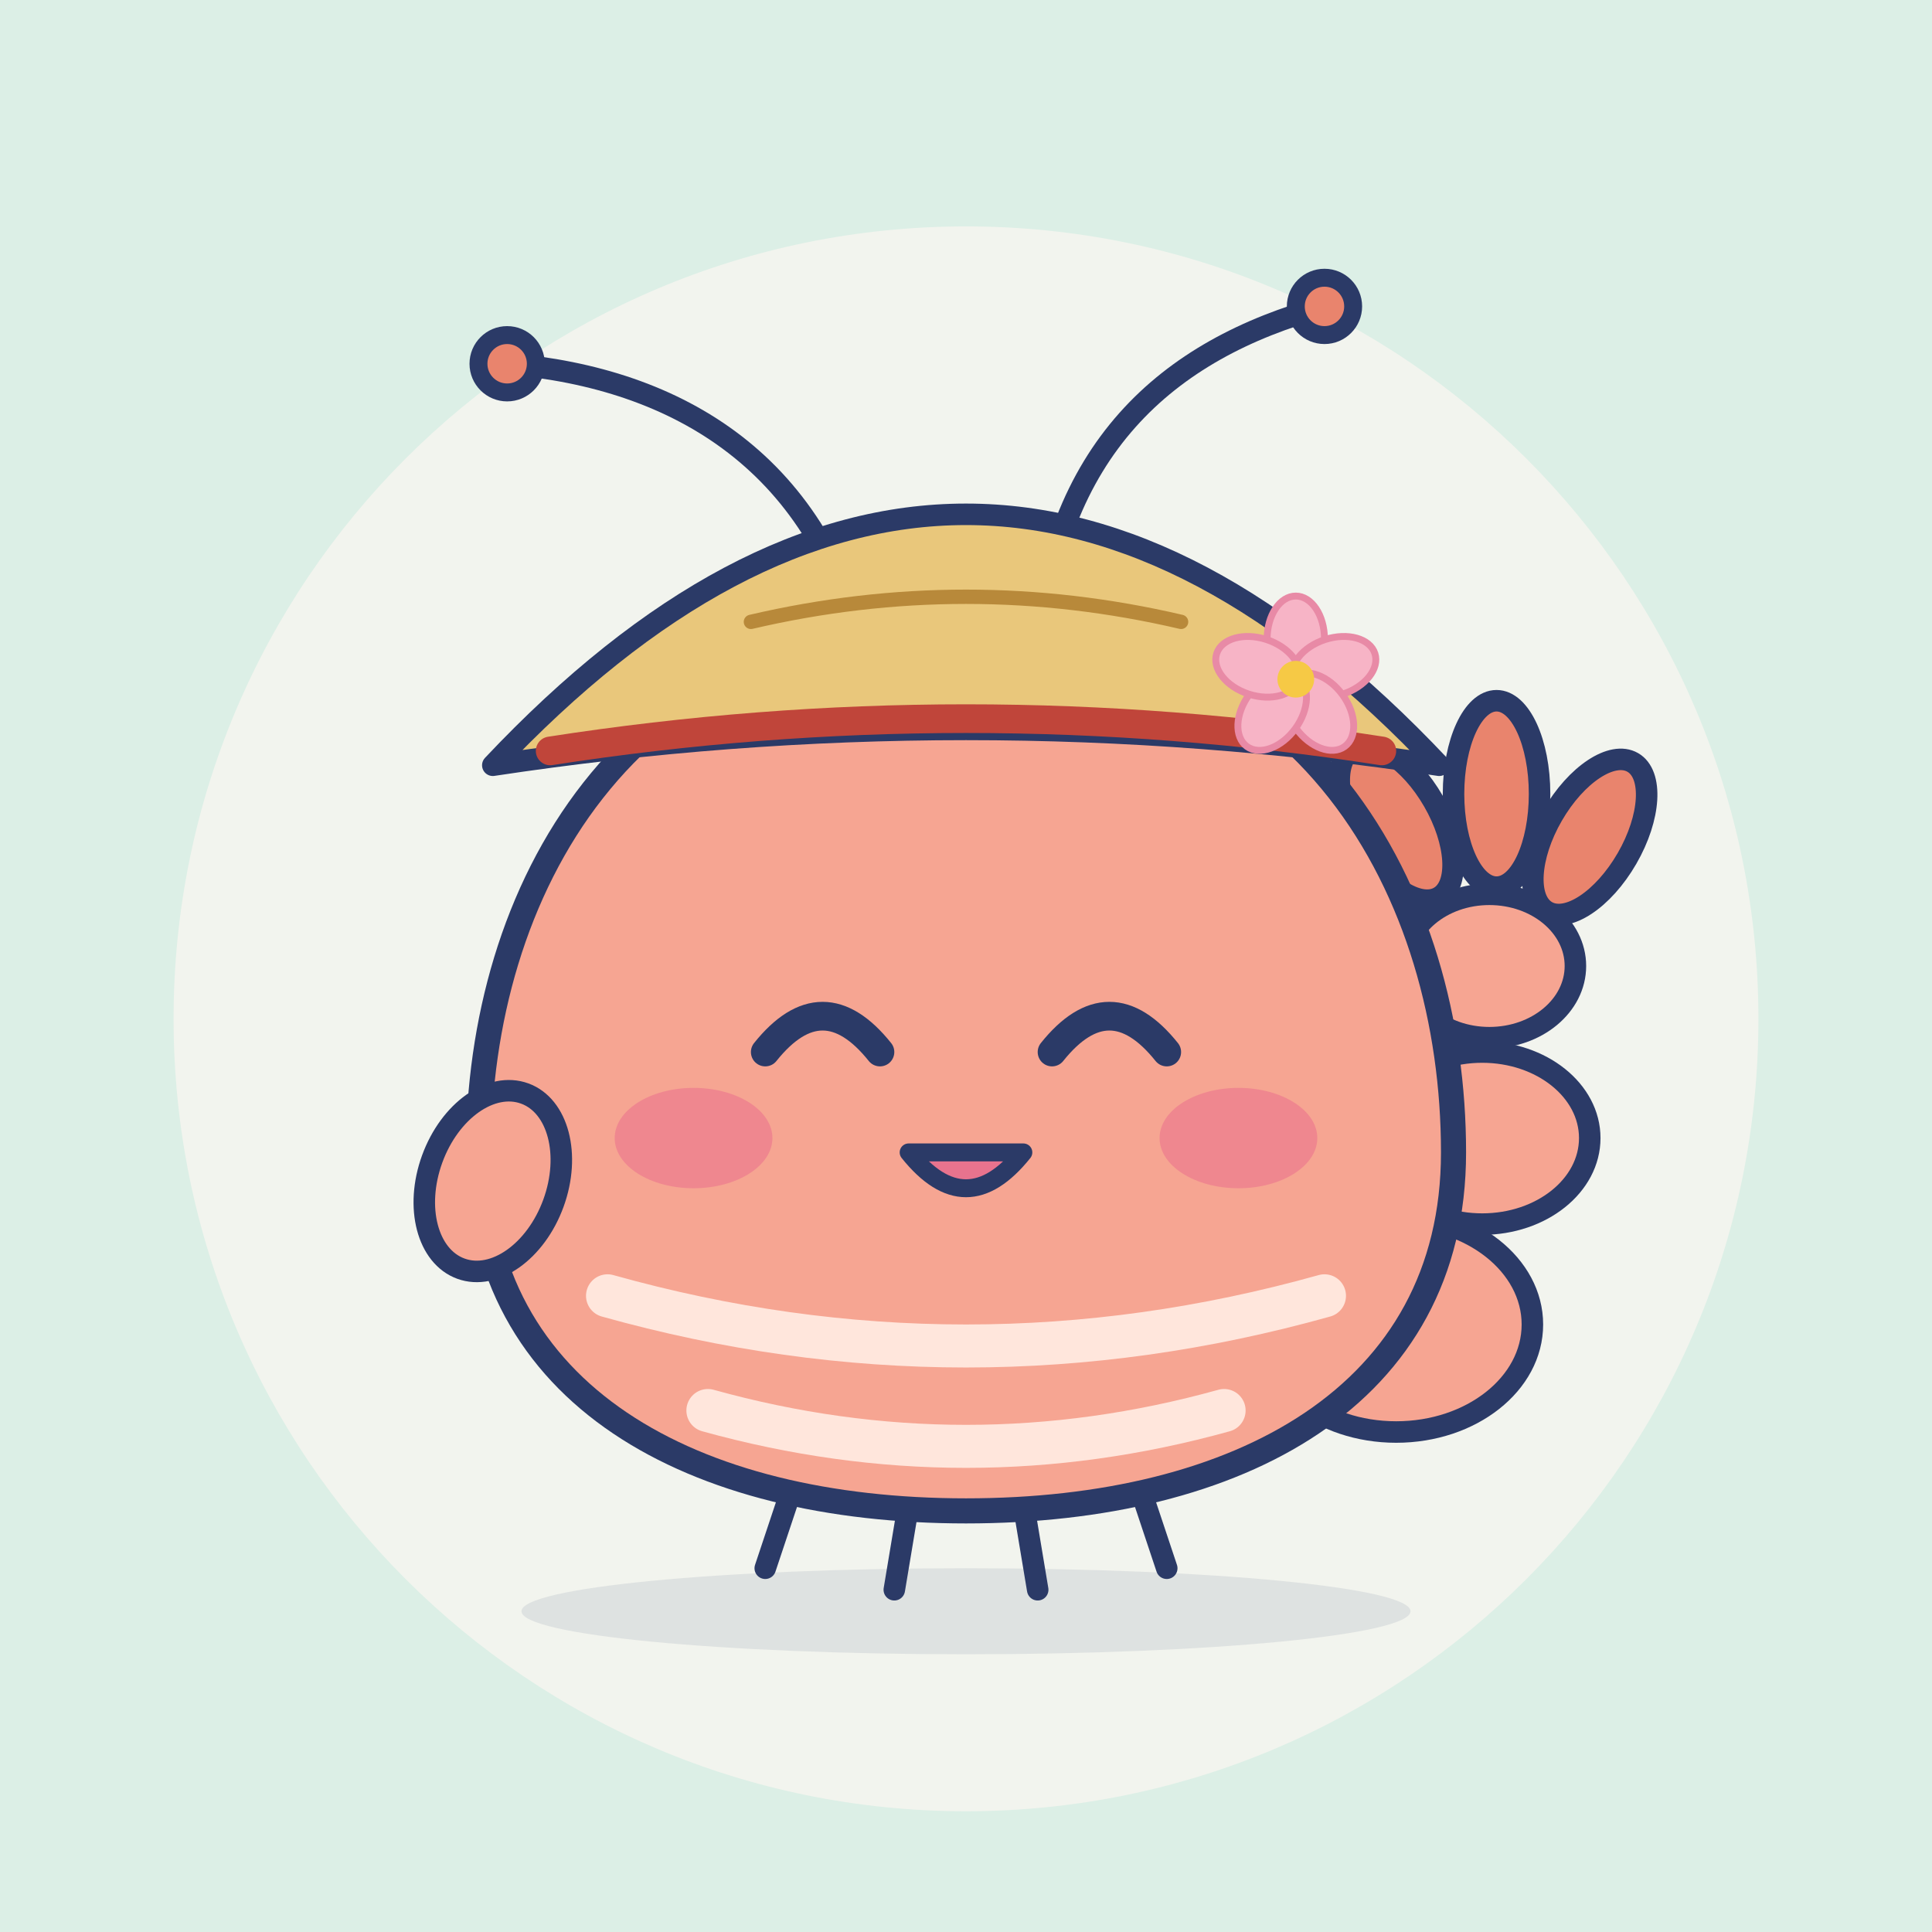
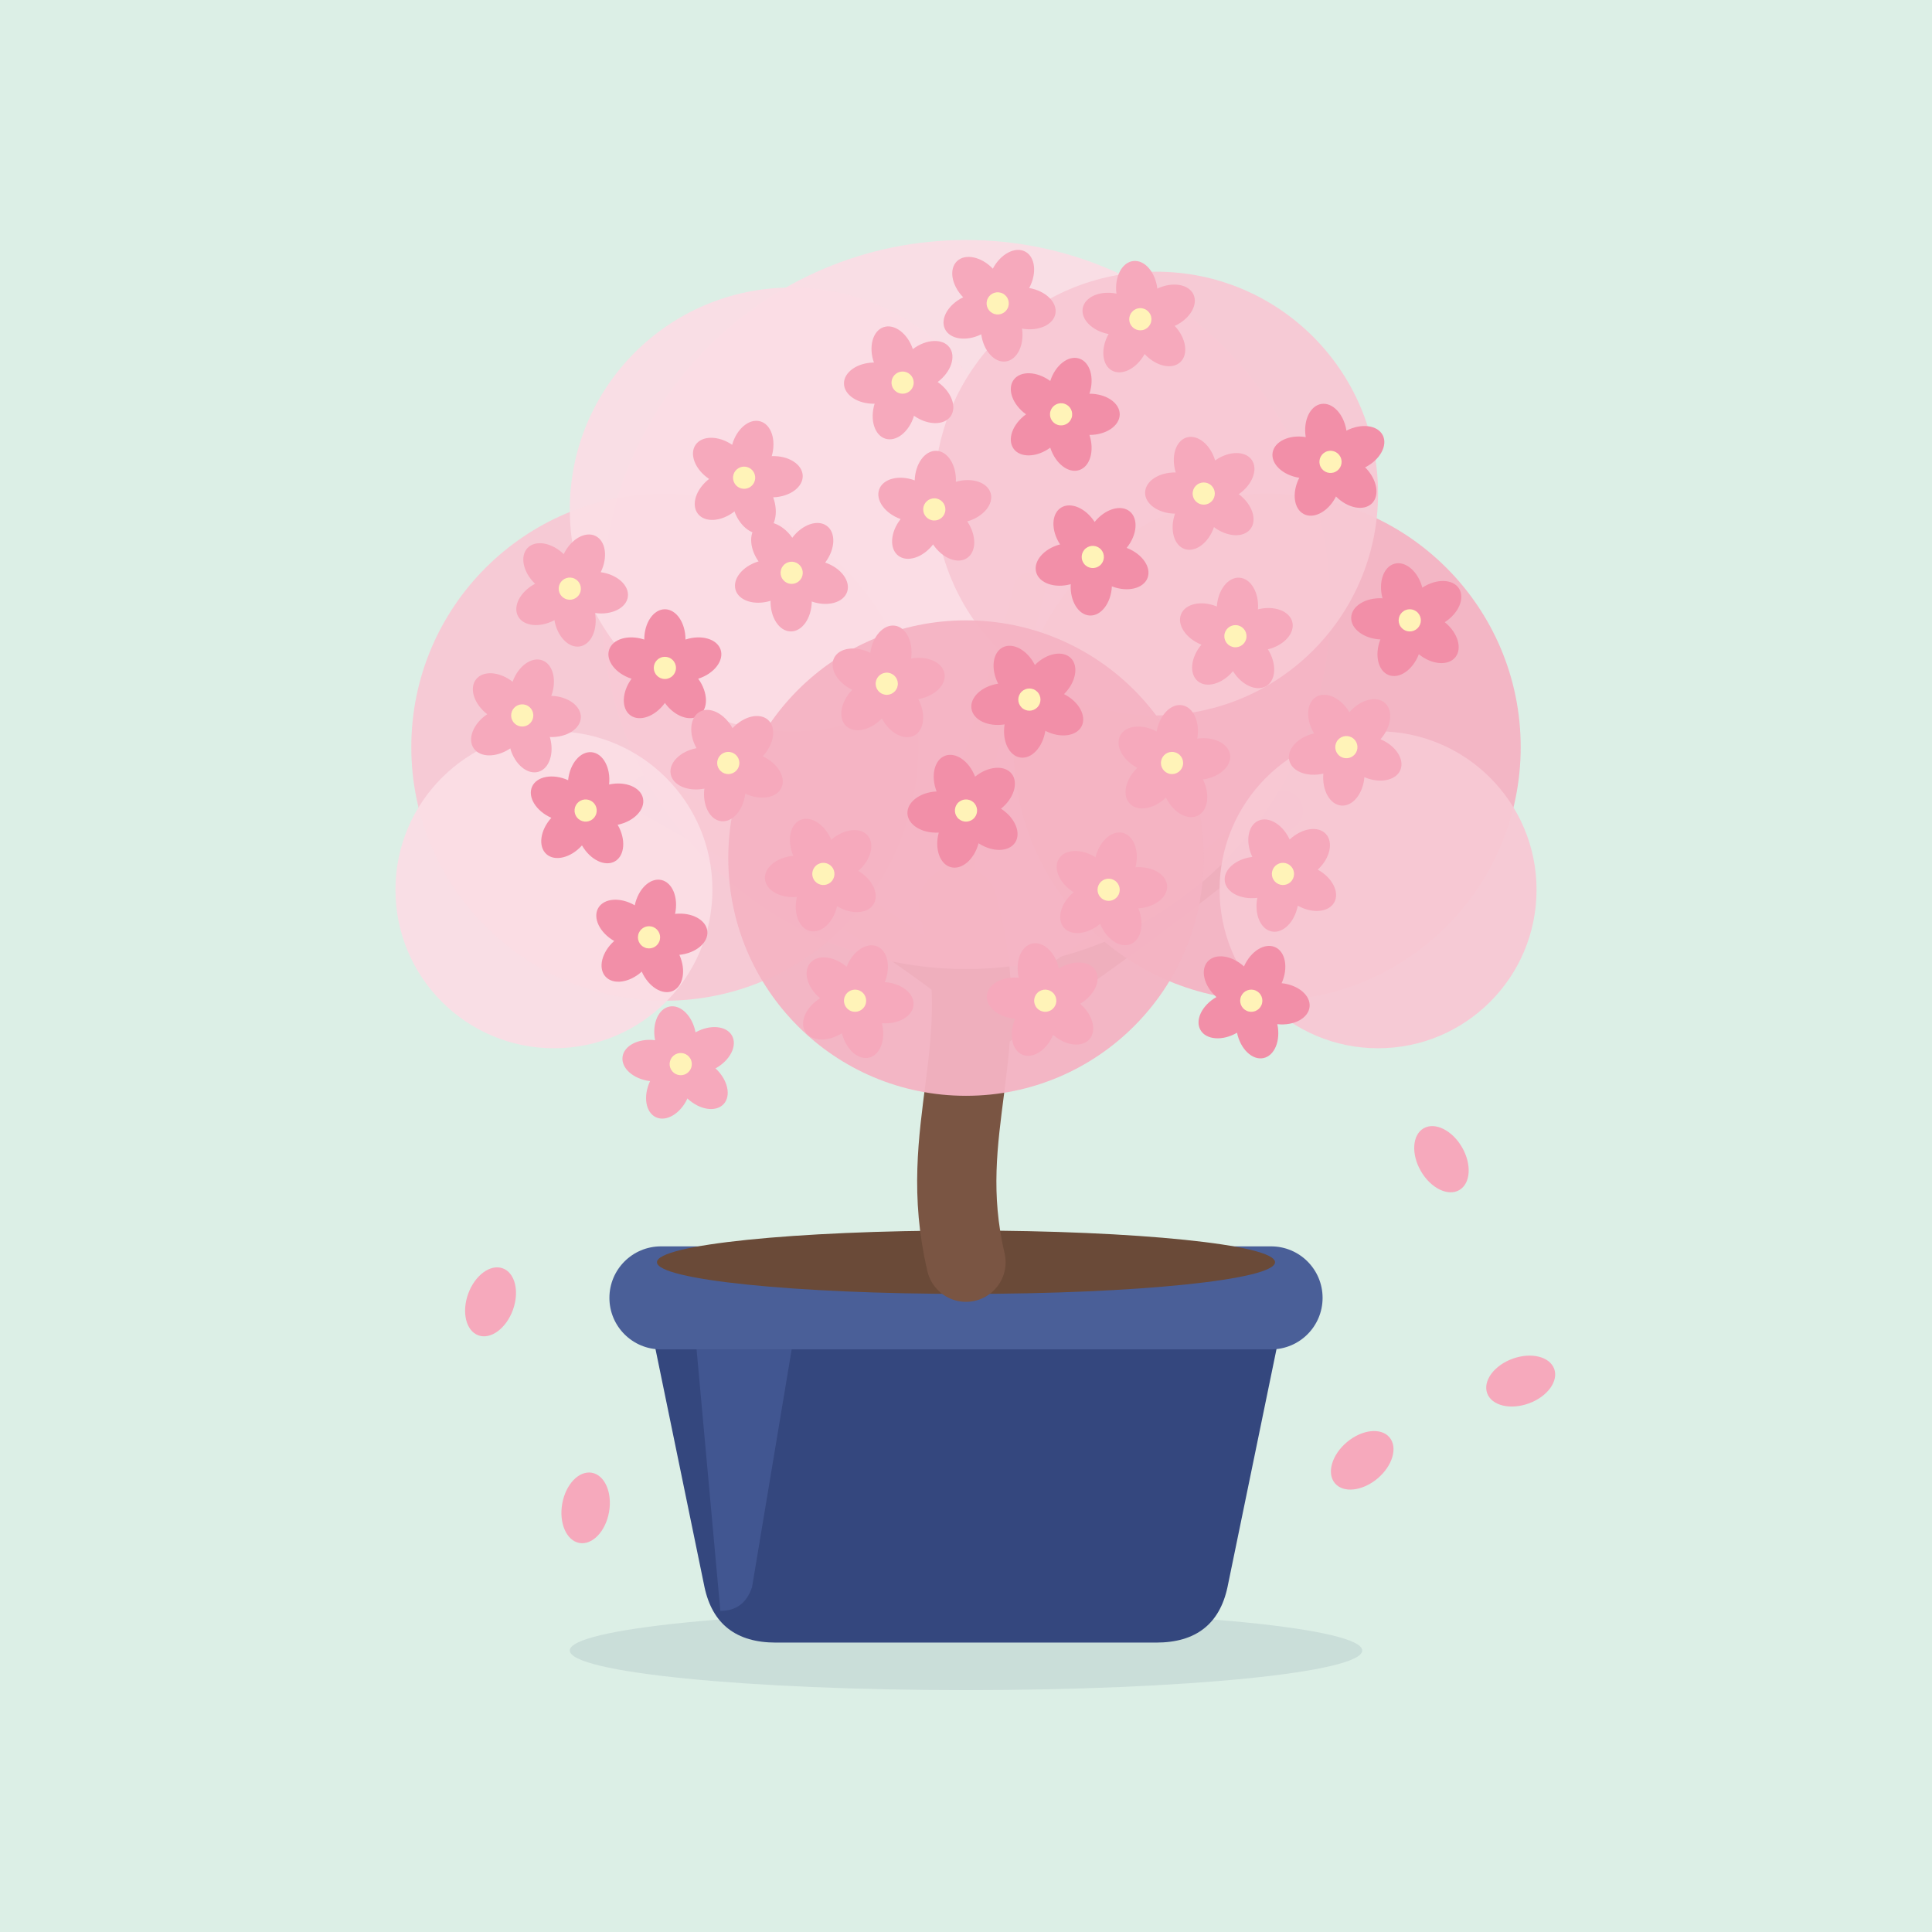
<svg xmlns="http://www.w3.org/2000/svg" viewBox="0 0 512 512">
  <rect width="512" height="512" fill="#DCEFE6" />
-   <circle cx="256" cy="270" r="210" fill="#F2F4EE" />
-   <g transform="translate(66 66) scale(1.9)">
-     <ellipse cx="100" cy="190" rx="62" ry="6" fill="#2B3A67" opacity=".10" />
-     <g stroke="#2B3A67" stroke-width="3" stroke-linejoin="round">
-       <ellipse cx="160" cy="80" rx="6" ry="12" fill="#E9846D" transform="rotate(-30 160 80)" />
-       <ellipse cx="174" cy="76" rx="6" ry="13" fill="#E9846D" />
-       <ellipse cx="187" cy="82" rx="6" ry="12" fill="#E9846D" transform="rotate(30 187 82)" />
-       <ellipse cx="173" cy="100" rx="12" ry="10" fill="#F6A592" />
-       <ellipse cx="172" cy="124" rx="15" ry="12" fill="#F6A592" />
-       <ellipse cx="160" cy="150" rx="19" ry="15" fill="#F6A592" />
-     </g>
-     <g stroke="#2B3A67" stroke-width="3" stroke-linecap="round">
-       <path d="M76 172 l-4 12" />
-       <path d="M92 175 l-2 12" />
-       <path d="M108 175 l2 12" />
-       <path d="M124 172 l4 12" />
-     </g>
-     <g fill="none" stroke="#2B3A67" stroke-width="3" stroke-linecap="round">
-       <path d="M86 58 C80 30 60 18 36 16" />
-       <path d="M110 57 C112 28 128 14 150 8" />
-     </g>
-     <circle cx="36" cy="16" r="4" fill="#E9846D" stroke="#2B3A67" stroke-width="2.5" />
-     <circle cx="150" cy="8" r="4" fill="#E9846D" stroke="#2B3A67" stroke-width="2.5" />
-     <path d="M100 52 C148 52 168 90 168 126 C168 160 138 176 100 176 C62 176 32 160 32 126 C32 90 52 52 100 52z" fill="#F6A592" stroke="#2B3A67" stroke-width="3.5" />
-     <path d="M50 146 Q100 160 150 146" fill="none" stroke="#FFE6DC" stroke-width="6" stroke-linecap="round" />
-     <path d="M64 162 Q100 172 136 162" fill="none" stroke="#FFE6DC" stroke-width="6" stroke-linecap="round" />
-     <ellipse cx="34" cy="130" rx="9" ry="13" fill="#F6A592" stroke="#2B3A67" stroke-width="3" transform="rotate(20 34 130)" />
-     <ellipse cx="62" cy="124" rx="11" ry="7" fill="#EE7F8E" opacity=".8" />
-     <ellipse cx="138" cy="124" rx="11" ry="7" fill="#EE7F8E" opacity=".8" />
-     <path d="M72 112 q8 -10 16 0" fill="none" stroke="#2B3A67" stroke-width="4" stroke-linecap="round" />
-     <path d="M112 112 q8 -10 16 0" fill="none" stroke="#2B3A67" stroke-width="4" stroke-linecap="round" />
-     <path d="M92 126 q8 10 16 0 z" fill="#E8738E" stroke="#2B3A67" stroke-width="2.5" stroke-linejoin="round" />
-     <g>
-       <path d="M34 72 Q100 2 166 72 Q100 62 34 72z" fill="#E9C77B" stroke="#2B3A67" stroke-width="3" stroke-linejoin="round" />
-       <path d="M70 52 Q100 45 130 52" fill="none" stroke="#B8893A" stroke-width="2" stroke-linecap="round" />
-       <path d="M42 70 Q100 61 158 70" fill="none" stroke="#C0453A" stroke-width="4" stroke-linecap="round" />
-     </g>
-     <g transform="translate(146 60) scale(0.8)">
-       <ellipse cx="0" cy="-7" rx="5" ry="7.5" fill="#F7B4C6" stroke="#E88AA6" stroke-width="1.2" transform="rotate(0)" />
-       <ellipse cx="0" cy="-7" rx="5" ry="7.5" fill="#F7B4C6" stroke="#E88AA6" stroke-width="1.2" transform="rotate(72)" />
-       <ellipse cx="0" cy="-7" rx="5" ry="7.5" fill="#F7B4C6" stroke="#E88AA6" stroke-width="1.2" transform="rotate(144)" />
-       <ellipse cx="0" cy="-7" rx="5" ry="7.5" fill="#F7B4C6" stroke="#E88AA6" stroke-width="1.2" transform="rotate(216)" />
-       <ellipse cx="0" cy="-7" rx="5" ry="7.5" fill="#F7B4C6" stroke="#E88AA6" stroke-width="1.2" transform="rotate(288)" />
-       <circle r="3.2" fill="#F6C945" />
-     </g>
+   <g transform="translate(46 30) scale(2.1)">
+     <ellipse cx="100" cy="194" rx="50" ry="5" fill="#2B3A67" opacity=".10" />
+     <path d="M60 152 h80 l-7 34 q-1.5 7 -9 7 h-48 q-7.5 0 -9 -7z" fill="#34477E" />
+     <path d="M66 156 h12 l-5 30 q-1 3 -4 3z" fill="#4D63A0" opacity=".55" />
+     <rect x="55" y="143" width="90" height="13" rx="6.5" fill="#4A5F98" />
+     <ellipse cx="100" cy="145" rx="39" ry="4" fill="#6A4A38" />
+     <g fill="none" stroke="#7A5543" stroke-linecap="round">
+       <path d="M100 145 C96 128 104 118 99 100" stroke-width="10" />
+       <path d="M100 118 C114 108 126 100 140 88" stroke-width="5" />
+       <path d="M99 110 C86 100 74 94 60 86" stroke-width="5" />
+       <path d="M99 102 C98 88 104 76 108 60" stroke-width="4" />
+     </g>
+     <circle cx="100" cy="62" r="46" fill="#FBDDE5" opacity=".95" />
+     <circle cx="62" cy="80" r="32" fill="#F8C8D4" opacity=".95" />
+     <circle cx="138" cy="80" r="32" fill="#F4B3C3" opacity=".95" />
+     <circle cx="78" cy="50" r="28" fill="#FBDDE5" opacity=".95" />
+     <circle cx="124" cy="48" r="28" fill="#F8C8D4" opacity=".95" />
+     <circle cx="100" cy="94" r="30" fill="#F4B3C3" opacity=".95" />
+     <circle cx="48" cy="98" r="20" fill="#FBDDE5" opacity=".95" />
+     <circle cx="152" cy="98" r="20" fill="#F8C8D4" opacity=".95" />
+     <g transform="translate(62 70) scale(1) rotate(0)">
+       <ellipse cx="0" cy="-3.6" rx="2.6" ry="3.8" fill="#F28FA8" transform="rotate(0)" />
+       <ellipse cx="0" cy="-3.6" rx="2.6" ry="3.8" fill="#F28FA8" transform="rotate(72)" />
+       <ellipse cx="0" cy="-3.6" rx="2.6" ry="3.8" fill="#F28FA8" transform="rotate(144)" />
+       <ellipse cx="0" cy="-3.6" rx="2.6" ry="3.8" fill="#F28FA8" transform="rotate(216)" />
+       <ellipse cx="0" cy="-3.6" rx="2.6" ry="3.8" fill="#F28FA8" transform="rotate(288)" />
+       <circle r="1.4" fill="#FFF3B8" />
+     </g>
+     <g transform="translate(78 58) scale(1) rotate(37)">
+       <ellipse cx="0" cy="-3.6" rx="2.6" ry="3.8" fill="#F6A9BC" transform="rotate(0)" />
+       <ellipse cx="0" cy="-3.6" rx="2.6" ry="3.8" fill="#F6A9BC" transform="rotate(72)" />
+       <ellipse cx="0" cy="-3.6" rx="2.6" ry="3.8" fill="#F6A9BC" transform="rotate(144)" />
+       <ellipse cx="0" cy="-3.6" rx="2.6" ry="3.8" fill="#F6A9BC" transform="rotate(216)" />
+       <ellipse cx="0" cy="-3.6" rx="2.6" ry="3.8" fill="#F6A9BC" transform="rotate(288)" />
+       <circle r="1.4" fill="#FFF3B8" />
+     </g>
+     <g transform="translate(96 50) scale(1) rotate(2)">
+       <ellipse cx="0" cy="-3.6" rx="2.6" ry="3.8" fill="#F6A9BC" transform="rotate(0)" />
+       <ellipse cx="0" cy="-3.6" rx="2.6" ry="3.8" fill="#F6A9BC" transform="rotate(72)" />
+       <ellipse cx="0" cy="-3.6" rx="2.6" ry="3.8" fill="#F6A9BC" transform="rotate(144)" />
+       <ellipse cx="0" cy="-3.6" rx="2.6" ry="3.8" fill="#F6A9BC" transform="rotate(216)" />
+       <ellipse cx="0" cy="-3.6" rx="2.6" ry="3.8" fill="#F6A9BC" transform="rotate(288)" />
+       <circle r="1.4" fill="#FFF3B8" />
+     </g>
+     <g transform="translate(116 56) scale(1) rotate(39)">
+       <ellipse cx="0" cy="-3.6" rx="2.6" ry="3.8" fill="#F28FA8" transform="rotate(0)" />
+       <ellipse cx="0" cy="-3.6" rx="2.6" ry="3.8" fill="#F28FA8" transform="rotate(72)" />
+       <ellipse cx="0" cy="-3.6" rx="2.6" ry="3.8" fill="#F28FA8" transform="rotate(144)" />
+       <ellipse cx="0" cy="-3.6" rx="2.6" ry="3.8" fill="#F28FA8" transform="rotate(216)" />
+       <ellipse cx="0" cy="-3.6" rx="2.6" ry="3.8" fill="#F28FA8" transform="rotate(288)" />
+       <circle r="1.4" fill="#FFF3B8" />
+     </g>
+     <g transform="translate(134 66) scale(1) rotate(4)">
+       <ellipse cx="0" cy="-3.6" rx="2.6" ry="3.8" fill="#F6A9BC" transform="rotate(0)" />
+       <ellipse cx="0" cy="-3.6" rx="2.6" ry="3.8" fill="#F6A9BC" transform="rotate(72)" />
+       <ellipse cx="0" cy="-3.6" rx="2.6" ry="3.8" fill="#F6A9BC" transform="rotate(144)" />
+       <ellipse cx="0" cy="-3.6" rx="2.6" ry="3.8" fill="#F6A9BC" transform="rotate(216)" />
+       <ellipse cx="0" cy="-3.6" rx="2.6" ry="3.8" fill="#F6A9BC" transform="rotate(288)" />
+       <circle r="1.4" fill="#FFF3B8" />
+     </g>
+     <g transform="translate(148 80) scale(1) rotate(41)">
+       <ellipse cx="0" cy="-3.6" rx="2.6" ry="3.8" fill="#F6A9BC" transform="rotate(0)" />
+       <ellipse cx="0" cy="-3.6" rx="2.6" ry="3.8" fill="#F6A9BC" transform="rotate(72)" />
+       <ellipse cx="0" cy="-3.6" rx="2.6" ry="3.8" fill="#F6A9BC" transform="rotate(144)" />
+       <ellipse cx="0" cy="-3.6" rx="2.6" ry="3.8" fill="#F6A9BC" transform="rotate(216)" />
+       <ellipse cx="0" cy="-3.6" rx="2.6" ry="3.8" fill="#F6A9BC" transform="rotate(288)" />
+       <circle r="1.4" fill="#FFF3B8" />
+     </g>
+     <g transform="translate(52 88) scale(1) rotate(6)">
+       <ellipse cx="0" cy="-3.6" rx="2.6" ry="3.8" fill="#F28FA8" transform="rotate(0)" />
+       <ellipse cx="0" cy="-3.6" rx="2.6" ry="3.8" fill="#F28FA8" transform="rotate(72)" />
+       <ellipse cx="0" cy="-3.6" rx="2.6" ry="3.8" fill="#F28FA8" transform="rotate(144)" />
+       <ellipse cx="0" cy="-3.6" rx="2.6" ry="3.8" fill="#F28FA8" transform="rotate(216)" />
+       <ellipse cx="0" cy="-3.6" rx="2.6" ry="3.8" fill="#F28FA8" transform="rotate(288)" />
+       <circle r="1.4" fill="#FFF3B8" />
+     </g>
+     <g transform="translate(70 82) scale(1) rotate(43)">
+       <ellipse cx="0" cy="-3.6" rx="2.6" ry="3.8" fill="#F6A9BC" transform="rotate(0)" />
+       <ellipse cx="0" cy="-3.6" rx="2.6" ry="3.8" fill="#F6A9BC" transform="rotate(72)" />
+       <ellipse cx="0" cy="-3.6" rx="2.6" ry="3.8" fill="#F6A9BC" transform="rotate(144)" />
+       <ellipse cx="0" cy="-3.6" rx="2.6" ry="3.8" fill="#F6A9BC" transform="rotate(216)" />
+       <ellipse cx="0" cy="-3.6" rx="2.6" ry="3.8" fill="#F6A9BC" transform="rotate(288)" />
+       <circle r="1.4" fill="#FFF3B8" />
+     </g>
+     <g transform="translate(90 72) scale(1) rotate(8)">
+       <ellipse cx="0" cy="-3.6" rx="2.6" ry="3.8" fill="#F6A9BC" transform="rotate(0)" />
+       <ellipse cx="0" cy="-3.6" rx="2.6" ry="3.8" fill="#F6A9BC" transform="rotate(72)" />
+       <ellipse cx="0" cy="-3.6" rx="2.6" ry="3.8" fill="#F6A9BC" transform="rotate(144)" />
+       <ellipse cx="0" cy="-3.6" rx="2.6" ry="3.8" fill="#F6A9BC" transform="rotate(216)" />
+       <ellipse cx="0" cy="-3.6" rx="2.6" ry="3.8" fill="#F6A9BC" transform="rotate(288)" />
+       <circle r="1.4" fill="#FFF3B8" />
+     </g>
+     <g transform="translate(108 74) scale(1) rotate(45)">
+       <ellipse cx="0" cy="-3.6" rx="2.6" ry="3.8" fill="#F28FA8" transform="rotate(0)" />
+       <ellipse cx="0" cy="-3.6" rx="2.6" ry="3.8" fill="#F28FA8" transform="rotate(72)" />
+       <ellipse cx="0" cy="-3.6" rx="2.6" ry="3.8" fill="#F28FA8" transform="rotate(144)" />
+       <ellipse cx="0" cy="-3.6" rx="2.6" ry="3.8" fill="#F28FA8" transform="rotate(216)" />
+       <ellipse cx="0" cy="-3.6" rx="2.6" ry="3.8" fill="#F28FA8" transform="rotate(288)" />
+       <circle r="1.4" fill="#FFF3B8" />
+     </g>
+     <g transform="translate(126 82) scale(1) rotate(10)">
+       <ellipse cx="0" cy="-3.6" rx="2.6" ry="3.8" fill="#F6A9BC" transform="rotate(0)" />
+       <ellipse cx="0" cy="-3.6" rx="2.6" ry="3.8" fill="#F6A9BC" transform="rotate(72)" />
+       <ellipse cx="0" cy="-3.6" rx="2.6" ry="3.8" fill="#F6A9BC" transform="rotate(144)" />
+       <ellipse cx="0" cy="-3.6" rx="2.6" ry="3.8" fill="#F6A9BC" transform="rotate(216)" />
+       <ellipse cx="0" cy="-3.6" rx="2.6" ry="3.8" fill="#F6A9BC" transform="rotate(288)" />
+       <circle r="1.4" fill="#FFF3B8" />
+     </g>
+     <g transform="translate(140 96) scale(1) rotate(47)">
+       <ellipse cx="0" cy="-3.6" rx="2.6" ry="3.8" fill="#F6A9BC" transform="rotate(0)" />
+       <ellipse cx="0" cy="-3.6" rx="2.6" ry="3.8" fill="#F6A9BC" transform="rotate(72)" />
+       <ellipse cx="0" cy="-3.6" rx="2.6" ry="3.8" fill="#F6A9BC" transform="rotate(144)" />
+       <ellipse cx="0" cy="-3.6" rx="2.6" ry="3.8" fill="#F6A9BC" transform="rotate(216)" />
+       <ellipse cx="0" cy="-3.6" rx="2.6" ry="3.8" fill="#F6A9BC" transform="rotate(288)" />
+       <circle r="1.4" fill="#FFF3B8" />
+     </g>
+     <g transform="translate(60 104) scale(1) rotate(12)">
+       <ellipse cx="0" cy="-3.6" rx="2.6" ry="3.8" fill="#F28FA8" transform="rotate(0)" />
+       <ellipse cx="0" cy="-3.6" rx="2.6" ry="3.8" fill="#F28FA8" transform="rotate(72)" />
+       <ellipse cx="0" cy="-3.6" rx="2.6" ry="3.8" fill="#F28FA8" transform="rotate(144)" />
+       <ellipse cx="0" cy="-3.6" rx="2.6" ry="3.8" fill="#F28FA8" transform="rotate(216)" />
+       <ellipse cx="0" cy="-3.6" rx="2.6" ry="3.8" fill="#F28FA8" transform="rotate(288)" />
+       <circle r="1.4" fill="#FFF3B8" />
+     </g>
+     <g transform="translate(82 96) scale(1) rotate(49)">
+       <ellipse cx="0" cy="-3.6" rx="2.6" ry="3.8" fill="#F6A9BC" transform="rotate(0)" />
+       <ellipse cx="0" cy="-3.6" rx="2.6" ry="3.8" fill="#F6A9BC" transform="rotate(72)" />
+       <ellipse cx="0" cy="-3.6" rx="2.6" ry="3.8" fill="#F6A9BC" transform="rotate(144)" />
+       <ellipse cx="0" cy="-3.6" rx="2.6" ry="3.8" fill="#F6A9BC" transform="rotate(216)" />
+       <ellipse cx="0" cy="-3.6" rx="2.6" ry="3.8" fill="#F6A9BC" transform="rotate(288)" />
+       <circle r="1.4" fill="#FFF3B8" />
+     </g>
+     <g transform="translate(118 98) scale(1) rotate(14)">
+       <ellipse cx="0" cy="-3.6" rx="2.6" ry="3.8" fill="#F6A9BC" transform="rotate(0)" />
+       <ellipse cx="0" cy="-3.6" rx="2.6" ry="3.8" fill="#F6A9BC" transform="rotate(72)" />
+       <ellipse cx="0" cy="-3.6" rx="2.6" ry="3.8" fill="#F6A9BC" transform="rotate(144)" />
+       <ellipse cx="0" cy="-3.6" rx="2.6" ry="3.8" fill="#F6A9BC" transform="rotate(216)" />
+       <ellipse cx="0" cy="-3.6" rx="2.6" ry="3.8" fill="#F6A9BC" transform="rotate(288)" />
+       <circle r="1.4" fill="#FFF3B8" />
+     </g>
+     <g transform="translate(100 88) scale(1) rotate(51)">
+       <ellipse cx="0" cy="-3.6" rx="2.6" ry="3.8" fill="#F28FA8" transform="rotate(0)" />
+       <ellipse cx="0" cy="-3.6" rx="2.6" ry="3.8" fill="#F28FA8" transform="rotate(72)" />
+       <ellipse cx="0" cy="-3.6" rx="2.6" ry="3.8" fill="#F28FA8" transform="rotate(144)" />
+       <ellipse cx="0" cy="-3.6" rx="2.6" ry="3.8" fill="#F28FA8" transform="rotate(216)" />
+       <ellipse cx="0" cy="-3.6" rx="2.6" ry="3.8" fill="#F28FA8" transform="rotate(288)" />
+       <circle r="1.4" fill="#FFF3B8" />
+     </g>
+     <g transform="translate(72 46) scale(1) rotate(16)">
+       <ellipse cx="0" cy="-3.6" rx="2.6" ry="3.8" fill="#F6A9BC" transform="rotate(0)" />
+       <ellipse cx="0" cy="-3.6" rx="2.6" ry="3.8" fill="#F6A9BC" transform="rotate(72)" />
+       <ellipse cx="0" cy="-3.6" rx="2.6" ry="3.8" fill="#F6A9BC" transform="rotate(144)" />
+       <ellipse cx="0" cy="-3.6" rx="2.6" ry="3.8" fill="#F6A9BC" transform="rotate(216)" />
+       <ellipse cx="0" cy="-3.6" rx="2.6" ry="3.8" fill="#F6A9BC" transform="rotate(288)" />
+       <circle r="1.4" fill="#FFF3B8" />
+     </g>
+     <g transform="translate(92 34) scale(1) rotate(53)">
+       <ellipse cx="0" cy="-3.6" rx="2.6" ry="3.8" fill="#F6A9BC" transform="rotate(0)" />
+       <ellipse cx="0" cy="-3.6" rx="2.6" ry="3.8" fill="#F6A9BC" transform="rotate(72)" />
+       <ellipse cx="0" cy="-3.6" rx="2.6" ry="3.8" fill="#F6A9BC" transform="rotate(144)" />
+       <ellipse cx="0" cy="-3.6" rx="2.6" ry="3.8" fill="#F6A9BC" transform="rotate(216)" />
+       <ellipse cx="0" cy="-3.6" rx="2.6" ry="3.8" fill="#F6A9BC" transform="rotate(288)" />
+       <circle r="1.4" fill="#FFF3B8" />
+     </g>
+     <g transform="translate(112 38) scale(1) rotate(18)">
+       <ellipse cx="0" cy="-3.6" rx="2.6" ry="3.8" fill="#F28FA8" transform="rotate(0)" />
+       <ellipse cx="0" cy="-3.6" rx="2.6" ry="3.8" fill="#F28FA8" transform="rotate(72)" />
+       <ellipse cx="0" cy="-3.6" rx="2.6" ry="3.8" fill="#F28FA8" transform="rotate(144)" />
+       <ellipse cx="0" cy="-3.6" rx="2.6" ry="3.8" fill="#F28FA8" transform="rotate(216)" />
+       <ellipse cx="0" cy="-3.6" rx="2.6" ry="3.8" fill="#F28FA8" transform="rotate(288)" />
+       <circle r="1.4" fill="#FFF3B8" />
+     </g>
+     <g transform="translate(130 48) scale(1) rotate(55)">
+       <ellipse cx="0" cy="-3.6" rx="2.6" ry="3.8" fill="#F6A9BC" transform="rotate(0)" />
+       <ellipse cx="0" cy="-3.6" rx="2.6" ry="3.8" fill="#F6A9BC" transform="rotate(72)" />
+       <ellipse cx="0" cy="-3.6" rx="2.6" ry="3.8" fill="#F6A9BC" transform="rotate(144)" />
+       <ellipse cx="0" cy="-3.6" rx="2.6" ry="3.8" fill="#F6A9BC" transform="rotate(216)" />
+       <ellipse cx="0" cy="-3.6" rx="2.6" ry="3.8" fill="#F6A9BC" transform="rotate(288)" />
+       <circle r="1.4" fill="#FFF3B8" />
+     </g>
+     <g transform="translate(44 76) scale(1) rotate(20)">
+       <ellipse cx="0" cy="-3.6" rx="2.6" ry="3.8" fill="#F6A9BC" transform="rotate(0)" />
+       <ellipse cx="0" cy="-3.6" rx="2.6" ry="3.8" fill="#F6A9BC" transform="rotate(72)" />
+       <ellipse cx="0" cy="-3.6" rx="2.6" ry="3.8" fill="#F6A9BC" transform="rotate(144)" />
+       <ellipse cx="0" cy="-3.6" rx="2.6" ry="3.8" fill="#F6A9BC" transform="rotate(216)" />
+       <ellipse cx="0" cy="-3.6" rx="2.6" ry="3.8" fill="#F6A9BC" transform="rotate(288)" />
+       <circle r="1.4" fill="#FFF3B8" />
+     </g>
+     <g transform="translate(156 64) scale(1) rotate(57)">
+       <ellipse cx="0" cy="-3.6" rx="2.6" ry="3.8" fill="#F28FA8" transform="rotate(0)" />
+       <ellipse cx="0" cy="-3.6" rx="2.6" ry="3.8" fill="#F28FA8" transform="rotate(72)" />
+       <ellipse cx="0" cy="-3.6" rx="2.6" ry="3.8" fill="#F28FA8" transform="rotate(144)" />
+       <ellipse cx="0" cy="-3.6" rx="2.6" ry="3.8" fill="#F28FA8" transform="rotate(216)" />
+       <ellipse cx="0" cy="-3.6" rx="2.6" ry="3.8" fill="#F28FA8" transform="rotate(288)" />
+       <circle r="1.4" fill="#FFF3B8" />
+     </g>
+     <g transform="translate(86 112) scale(1) rotate(22)">
+       <ellipse cx="0" cy="-3.6" rx="2.6" ry="3.8" fill="#F6A9BC" transform="rotate(0)" />
+       <ellipse cx="0" cy="-3.6" rx="2.6" ry="3.8" fill="#F6A9BC" transform="rotate(72)" />
+       <ellipse cx="0" cy="-3.6" rx="2.6" ry="3.8" fill="#F6A9BC" transform="rotate(144)" />
+       <ellipse cx="0" cy="-3.6" rx="2.6" ry="3.8" fill="#F6A9BC" transform="rotate(216)" />
+       <ellipse cx="0" cy="-3.6" rx="2.6" ry="3.8" fill="#F6A9BC" transform="rotate(288)" />
+       <circle r="1.4" fill="#FFF3B8" />
+     </g>
+     <g transform="translate(110 112) scale(1) rotate(59)">
+       <ellipse cx="0" cy="-3.6" rx="2.6" ry="3.8" fill="#F6A9BC" transform="rotate(0)" />
+       <ellipse cx="0" cy="-3.6" rx="2.6" ry="3.8" fill="#F6A9BC" transform="rotate(72)" />
+       <ellipse cx="0" cy="-3.6" rx="2.6" ry="3.8" fill="#F6A9BC" transform="rotate(144)" />
+       <ellipse cx="0" cy="-3.6" rx="2.6" ry="3.8" fill="#F6A9BC" transform="rotate(216)" />
+       <ellipse cx="0" cy="-3.6" rx="2.6" ry="3.8" fill="#F6A9BC" transform="rotate(288)" />
+       <circle r="1.4" fill="#FFF3B8" />
+     </g>
+     <g transform="translate(136 112) scale(1) rotate(24)">
+       <ellipse cx="0" cy="-3.6" rx="2.6" ry="3.8" fill="#F28FA8" transform="rotate(0)" />
+       <ellipse cx="0" cy="-3.6" rx="2.6" ry="3.8" fill="#F28FA8" transform="rotate(72)" />
+       <ellipse cx="0" cy="-3.6" rx="2.6" ry="3.8" fill="#F28FA8" transform="rotate(144)" />
+       <ellipse cx="0" cy="-3.6" rx="2.6" ry="3.8" fill="#F28FA8" transform="rotate(216)" />
+       <ellipse cx="0" cy="-3.6" rx="2.6" ry="3.8" fill="#F28FA8" transform="rotate(288)" />
+       <circle r="1.4" fill="#FFF3B8" />
+     </g>
+     <g transform="translate(64 120) scale(1) rotate(61)">
+       <ellipse cx="0" cy="-3.6" rx="2.6" ry="3.8" fill="#F6A9BC" transform="rotate(0)" />
+       <ellipse cx="0" cy="-3.6" rx="2.6" ry="3.8" fill="#F6A9BC" transform="rotate(72)" />
+       <ellipse cx="0" cy="-3.6" rx="2.6" ry="3.8" fill="#F6A9BC" transform="rotate(144)" />
+       <ellipse cx="0" cy="-3.6" rx="2.6" ry="3.8" fill="#F6A9BC" transform="rotate(216)" />
+       <ellipse cx="0" cy="-3.6" rx="2.6" ry="3.8" fill="#F6A9BC" transform="rotate(288)" />
+       <circle r="1.4" fill="#FFF3B8" />
+     </g>
+     <g transform="translate(50 60) scale(1) rotate(26)">
+       <ellipse cx="0" cy="-3.6" rx="2.6" ry="3.8" fill="#F6A9BC" transform="rotate(0)" />
+       <ellipse cx="0" cy="-3.6" rx="2.6" ry="3.8" fill="#F6A9BC" transform="rotate(72)" />
+       <ellipse cx="0" cy="-3.6" rx="2.6" ry="3.8" fill="#F6A9BC" transform="rotate(144)" />
+       <ellipse cx="0" cy="-3.6" rx="2.6" ry="3.8" fill="#F6A9BC" transform="rotate(216)" />
+       <ellipse cx="0" cy="-3.6" rx="2.6" ry="3.8" fill="#F6A9BC" transform="rotate(288)" />
+       <circle r="1.4" fill="#FFF3B8" />
+     </g>
+     <g transform="translate(146 44) scale(1) rotate(63)">
+       <ellipse cx="0" cy="-3.6" rx="2.6" ry="3.8" fill="#F28FA8" transform="rotate(0)" />
+       <ellipse cx="0" cy="-3.6" rx="2.6" ry="3.8" fill="#F28FA8" transform="rotate(72)" />
+       <ellipse cx="0" cy="-3.6" rx="2.6" ry="3.8" fill="#F28FA8" transform="rotate(144)" />
+       <ellipse cx="0" cy="-3.6" rx="2.6" ry="3.8" fill="#F28FA8" transform="rotate(216)" />
+       <ellipse cx="0" cy="-3.6" rx="2.6" ry="3.8" fill="#F28FA8" transform="rotate(288)" />
+       <circle r="1.4" fill="#FFF3B8" />
+     </g>
+     <g transform="translate(104 24) scale(1) rotate(28)">
+       <ellipse cx="0" cy="-3.6" rx="2.6" ry="3.8" fill="#F6A9BC" transform="rotate(0)" />
+       <ellipse cx="0" cy="-3.6" rx="2.6" ry="3.8" fill="#F6A9BC" transform="rotate(72)" />
+       <ellipse cx="0" cy="-3.6" rx="2.6" ry="3.8" fill="#F6A9BC" transform="rotate(144)" />
+       <ellipse cx="0" cy="-3.6" rx="2.6" ry="3.8" fill="#F6A9BC" transform="rotate(216)" />
+       <ellipse cx="0" cy="-3.6" rx="2.6" ry="3.8" fill="#F6A9BC" transform="rotate(288)" />
+       <circle r="1.4" fill="#FFF3B8" />
+     </g>
+     <g transform="translate(122 26) scale(1) rotate(65)">
+       <ellipse cx="0" cy="-3.6" rx="2.6" ry="3.8" fill="#F6A9BC" transform="rotate(0)" />
+       <ellipse cx="0" cy="-3.6" rx="2.6" ry="3.8" fill="#F6A9BC" transform="rotate(72)" />
+       <ellipse cx="0" cy="-3.6" rx="2.6" ry="3.8" fill="#F6A9BC" transform="rotate(144)" />
+       <ellipse cx="0" cy="-3.6" rx="2.6" ry="3.8" fill="#F6A9BC" transform="rotate(216)" />
+       <ellipse cx="0" cy="-3.6" rx="2.6" ry="3.8" fill="#F6A9BC" transform="rotate(288)" />
+       <circle r="1.4" fill="#FFF3B8" />
+     </g>
+     <ellipse cx="40" cy="150" rx="3" ry="4.5" fill="#F6A9BC" transform="rotate(20 40 150)" />
+     <ellipse cx="160" cy="132" rx="3" ry="4.5" fill="#F6A9BC" transform="rotate(-30 160 132)" />
+     <ellipse cx="150" cy="170" rx="3" ry="4.5" fill="#F6A9BC" transform="rotate(50 150 170)" />
+     <ellipse cx="52" cy="176" rx="3" ry="4.5" fill="#F6A9BC" transform="rotate(10 52 176)" />
+     <ellipse cx="170" cy="160" rx="3" ry="4.5" fill="#F6A9BC" transform="rotate(70 170 160)" />
  </g>
</svg>
